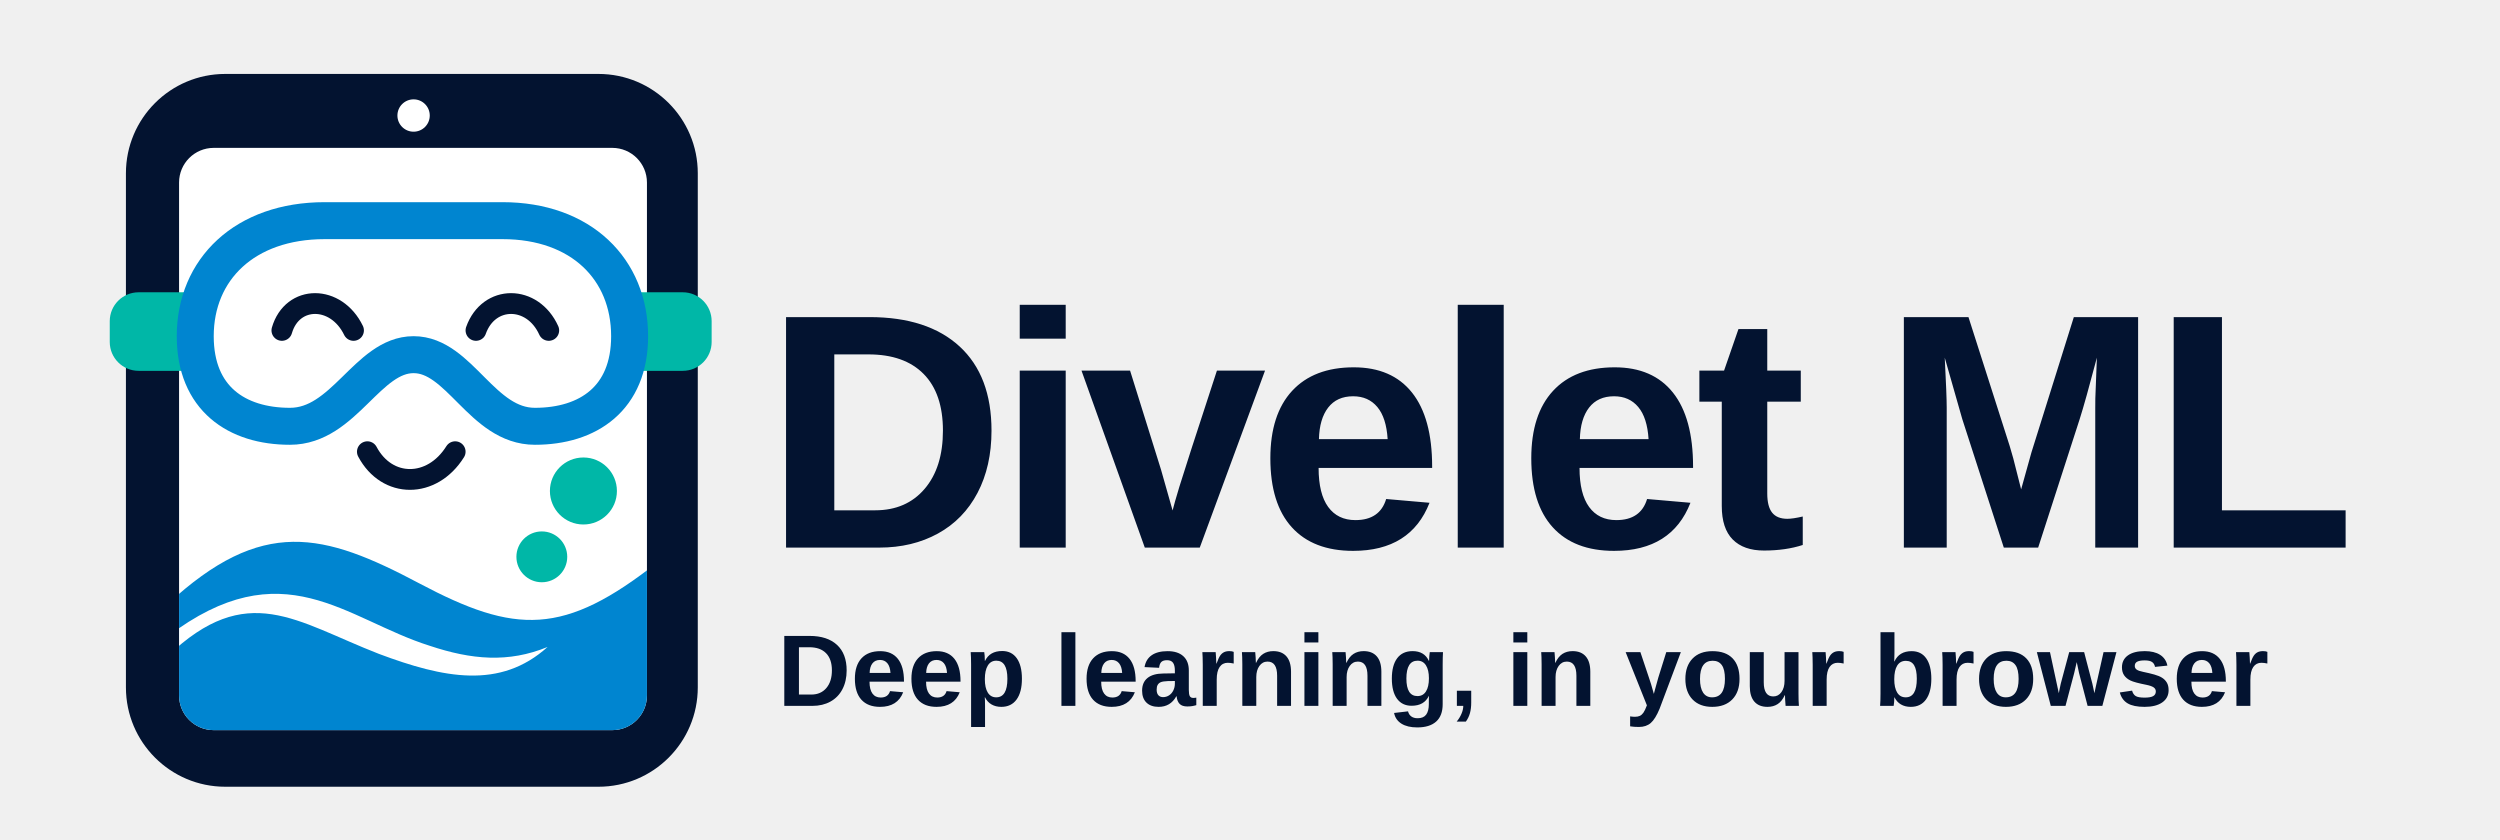
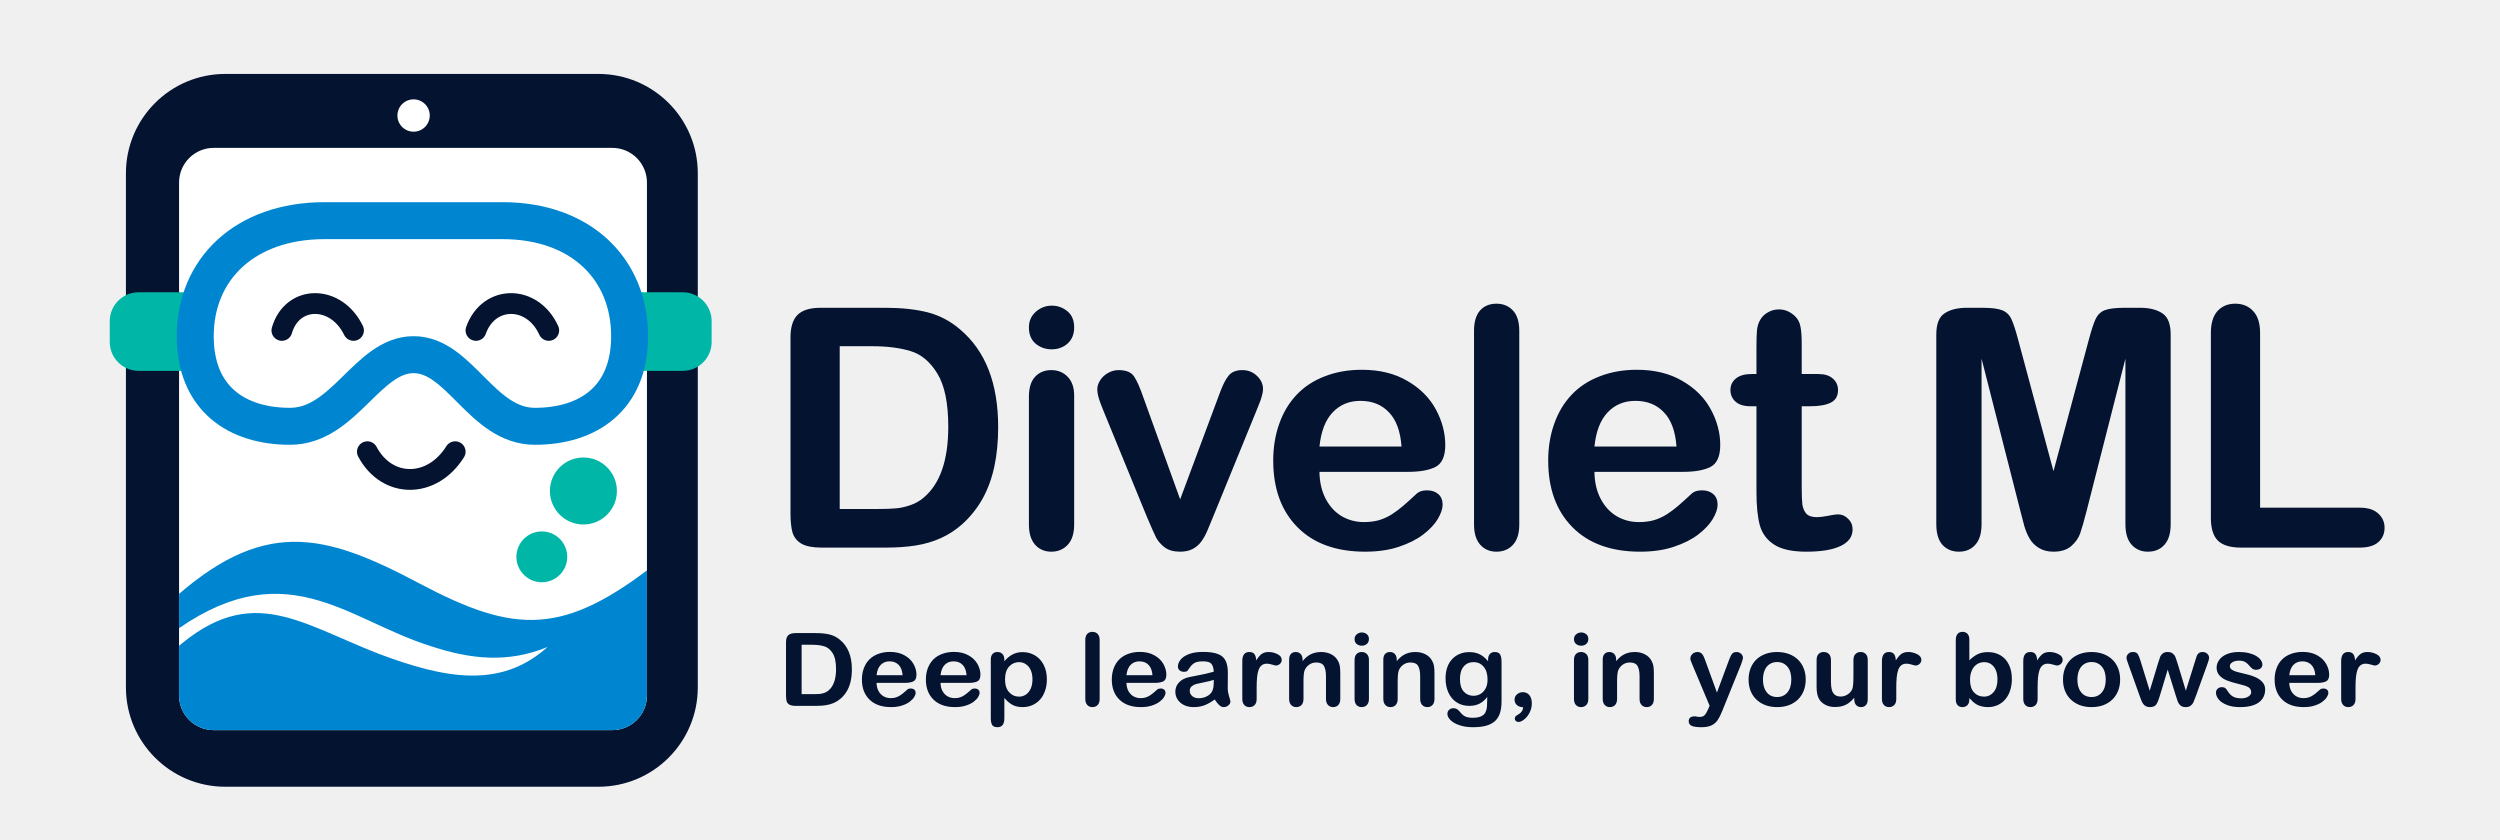
- <svg xmlns="http://www.w3.org/2000/svg" width="2164" height="727" viewBox="0 0 2164 727" role="img" aria-labelledby="title desc">
-   <defs>
+ <svg xmlns="http://www.w3.org/2000/svg" width="2164" height="727" viewBox="0 0 2164 727" role="img" aria-labelledby="title desc" version="1.1" id="svg10">
+   <style id="dark-mode">@media (prefers-color-scheme: dark) {
+   #g10, #rect2 { fill: #e6edf3 }
+   #circle2 { fill: #031330 }
+ }</style>
+   <defs id="defs1">
    <clipPath id="screen">
-       <rect x="155" y="128" width="405" height="504" rx="30" />
+       <rect x="155" y="128" width="405" height="504" rx="30" id="rect1" />
    </clipPath>
  </defs>
  <g id="tablet">
-     <rect x="109" y="64" width="495" height="617" rx="86" fill="#031330" />
-     <circle cx="358" cy="100" r="14" fill="#fff" />
-     <rect x="155" y="128" width="405" height="504" rx="30" fill="#fff" />
-     <g clip-path="url(#screen)">
-       <path d="M145 523 C227 447 280 461 363 505 S488 551 570 486 V642 H145Z" fill="#0085d0" />
-       <path d="M145 551 C245 475 299 536 372 559 C408 571 440 574 474 560 C433 597 384 587 328 566 C256 538 214 502 145 568Z" fill="#fff" />
+     <rect x="109" y="64" width="495" height="617" rx="86" fill="#031330" id="rect2" />
+     <circle cx="358" cy="100" r="14" fill="#fff" id="circle2" />
+     <rect x="155" y="128" width="405" height="504" rx="30" fill="#fff" id="rect3" />
+     <g clip-path="url(#screen)" id="g4">
+       <path d="M145 523 C227 447 280 461 363 505 S488 551 570 486 V642 H145Z" fill="#0085d0" id="path3" />
+       <path d="M145 551 C245 475 299 536 372 559 C408 571 440 574 474 560 C433 597 384 587 328 566 C256 538 214 502 145 568Z" fill="#fff" id="path4" />
    </g>
-     <rect x="95" y="253" width="108" height="68" rx="25" fill="#00b7a7" />
-     <rect x="503" y="253" width="113" height="68" rx="25" fill="#00b7a7" />
-     <path d="M281 191 H435 C503 191 545 233 545 291 C545 345 509 369 463 369 C417 369 398 307 358 307 C318 307 298 369 251 369 C205 369 169 345 169 291 C169 233 212 191 281 191Z" fill="#fff" stroke="#0085d0" stroke-width="32" stroke-linejoin="round" />
-     <g fill="none" stroke="#031330" stroke-width="18" stroke-linecap="round">
-       <path d="M244 286 C253 255 291 255 306 286" />
-       <path d="M412 286 C423 255 461 255 475 286" />
-       <path d="M318 391 C335 423 374 423 394 391" />
+     <rect x="95" y="253" width="108" height="68" rx="25" fill="#00b7a7" id="rect4" />
+     <rect x="503" y="253" width="113" height="68" rx="25" fill="#00b7a7" id="rect5" />
+     <path d="M281 191 H435 C503 191 545 233 545 291 C545 345 509 369 463 369 C417 369 398 307 358 307 C318 307 298 369 251 369 C205 369 169 345 169 291 C169 233 212 191 281 191Z" fill="#fff" stroke="#0085d0" stroke-width="32" stroke-linejoin="round" id="path5" />
+     <g fill="none" stroke="#031330" stroke-width="18" stroke-linecap="round" id="g8">
+       <path d="M244 286 C253 255 291 255 306 286" id="path6" />
+       <path d="M412 286 C423 255 461 255 475 286" id="path7" />
+       <path d="M318 391 C335 423 374 423 394 391" id="path8" />
    </g>
-     <g fill="#00b7a7">
-       <circle cx="505" cy="425" r="29" />
-       <circle cx="469" cy="482" r="22" />
+     <g fill="#00b7a7" id="g9">
+       <circle cx="505" cy="425" r="29" id="circle8" />
+       <circle cx="469" cy="482" r="22" id="circle9" />
    </g>
  </g>
-   <g fill="#031330" font-family="Arial Rounded MT Bold, Nunito, Arial, sans-serif">
-     <text id="wordmark" x="661" y="474" font-size="290" font-weight="900" letter-spacing="-8" textLength="1400" lengthAdjust="spacingAndGlyphs">Divelet ML</text>
-     <text id="tagline" x="673" y="611" font-size="88" font-weight="700" textLength="1388" lengthAdjust="spacingAndGlyphs">Deep learning, in your browser</text>
+   <g fill="#031330" font-family="Arial Rounded MT Bold, Nunito, Arial, sans-serif" id="g10">
+     <path d="m 710.354,266.412 h 55.523 q 21.664,0 37.159,3.965 15.495,3.965 28.12,14.868 32.855,27.754 32.855,84.395 0,18.691 -3.3,34.126 -3.3,15.435 -10.186,27.896 -6.887,12.319 -17.647,22.09 -8.465,7.505 -18.508,12.036 -10.043,4.531 -21.664,6.372 Q 781.229,474 766.739,474 h -55.523 q -11.621,0 -17.504,-3.398 -5.882,-3.54 -7.747,-9.771 -1.722,-6.372 -1.722,-16.426 V 292.184 q 0,-13.594 6.169,-19.683 6.169,-6.089 19.943,-6.089 z m 16.499,33.276 v 140.894 h 32.281 q 10.617,0 16.643,-0.566 6.026,-0.566 12.482,-2.832 6.456,-2.266 11.191,-6.372 21.377,-17.842 21.377,-61.455 0,-30.728 -9.469,-46.02 -9.326,-15.293 -23.099,-19.399 -13.773,-4.248 -33.285,-4.248 z m 202.941,42.622 v 111.724 q 0,11.611 -5.595,17.559 -5.595,5.947 -14.204,5.947 -8.608,0 -14.06,-6.089 -5.308,-6.089 -5.308,-17.417 V 343.443 q 0,-11.47 5.308,-17.275 5.452,-5.806 14.06,-5.806 8.608,0 14.204,5.806 5.595,5.806 5.595,16.143 z m -19.369,-39.932 q -8.178,0 -14.06,-4.956 -5.739,-4.956 -5.739,-14.019 0,-8.213 5.882,-13.452 6.026,-5.381 13.917,-5.381 7.604,0 13.486,4.814 5.882,4.814 5.882,14.019 0,8.921 -5.739,14.019 -5.739,4.956 -13.63,4.956 z m 79.412,42.056 31.707,87.793 34.146,-91.616 q 4.017,-11.045 7.891,-15.576 3.874,-4.673 11.765,-4.673 7.46,0 12.626,4.956 5.309,4.956 5.309,11.47 0,2.549 -1.004,5.947 -0.861,3.398 -2.152,6.372 -1.148,2.974 -2.726,6.797 l -37.59,92.041 q -1.578,3.965 -4.161,10.054 -2.439,6.089 -5.595,10.479 -3.013,4.248 -7.604,6.655 -4.448,2.407 -10.904,2.407 -8.321,0 -13.343,-3.682 -4.878,-3.823 -7.317,-8.213 -2.296,-4.531 -7.891,-17.7 l -37.303,-91.05 q -1.291,-3.398 -2.726,-6.797 -1.291,-3.398 -2.296,-6.938 -0.861,-3.54 -0.861,-6.089 0,-3.965 2.439,-7.788 2.439,-3.965 6.743,-6.372 4.304,-2.549 9.326,-2.549 9.756,0 13.343,5.522 3.73,5.522 8.178,18.55 z m 228.909,64.004 h -76.614 q 0.143,13.169 5.308,23.223 5.309,10.054 13.917,15.151 8.752,5.098 19.225,5.098 7.03,0 12.769,-1.558 5.882,-1.699 11.334,-5.098 5.452,-3.54 10.043,-7.505 4.591,-3.965 11.908,-10.762 3.013,-2.549 8.608,-2.549 6.026,0 9.756,3.257 3.73,3.257 3.73,9.204 0,5.239 -4.161,12.319 -4.161,6.938 -12.625,13.452 -8.321,6.372 -21.09,10.62 -12.626,4.248 -29.125,4.248 -37.733,0 -58.68,-21.24 -20.947,-21.24 -20.947,-57.632 0,-17.134 5.165,-31.719 5.165,-14.727 15.065,-25.205 9.9,-10.479 24.39,-16.001 14.491,-5.664 32.138,-5.664 22.955,0 39.311,9.629 16.499,9.487 24.677,24.639 8.178,15.151 8.178,30.869 0,14.585 -8.465,18.975 -8.465,4.248 -23.816,4.248 z m -76.614,-21.948 h 71.018 q -1.435,-19.824 -10.904,-29.595 -9.326,-9.912 -24.677,-9.912 -14.634,0 -24.103,10.054 -9.326,9.912 -11.334,29.453 z m 133.788,67.544 V 286.378 q 0,-11.611 5.165,-17.559 5.308,-5.947 14.204,-5.947 8.895,0 14.347,5.947 5.452,5.806 5.452,17.559 v 167.656 q 0,11.753 -5.595,17.7 -5.452,5.806 -14.204,5.806 -8.608,0 -14.06,-6.089 -5.308,-6.089 -5.308,-17.417 z m 180.846,-45.596 h -76.614 q 0.143,13.169 5.308,23.223 5.309,10.054 13.917,15.151 8.752,5.098 19.225,5.098 7.03,0 12.769,-1.558 5.882,-1.699 11.334,-5.098 5.452,-3.54 10.043,-7.505 4.591,-3.965 11.908,-10.762 3.013,-2.549 8.608,-2.549 6.026,0 9.756,3.257 3.73,3.257 3.73,9.204 0,5.239 -4.161,12.319 -4.161,6.938 -12.625,13.452 -8.321,6.372 -21.09,10.62 -12.626,4.248 -29.125,4.248 -37.733,0 -58.68,-21.24 -20.947,-21.24 -20.947,-57.632 0,-17.134 5.165,-31.719 5.165,-14.727 15.065,-25.205 9.9,-10.479 24.39,-16.001 14.491,-5.664 32.138,-5.664 22.955,0 39.311,9.629 16.499,9.487 24.677,24.639 8.178,15.151 8.178,30.869 0,14.585 -8.465,18.975 -8.465,4.248 -23.816,4.248 z m -76.614,-21.948 h 71.018 q -1.435,-19.824 -10.904,-29.595 -9.326,-9.912 -24.677,-9.912 -14.634,0 -24.103,10.054 -9.326,9.912 -11.334,29.453 z m 135.94,-62.729 h 4.304 V 300.538 q 0,-9.346 0.43,-14.585 0.574,-5.381 2.869,-9.204 2.296,-3.965 6.6,-6.372 4.304,-2.549 9.613,-2.549 7.461,0 13.486,5.522 4.017,3.682 5.021,9.062 1.148,5.239 1.148,15.01 v 26.338 h 14.347 q 8.321,0 12.626,3.965 4.448,3.823 4.448,9.912 0,7.788 -6.313,10.903 -6.169,3.115 -17.79,3.115 h -7.317 v 71.084 q 0,9.062 0.574,14.019 0.717,4.814 3.443,7.93 2.869,2.974 9.182,2.974 3.443,0 9.326,-1.133 5.882,-1.274 9.182,-1.274 4.735,0 8.465,3.823 3.874,3.682 3.874,9.204 0,9.346 -10.33,14.302 -10.33,4.956 -29.699,4.956 -18.364,0 -27.833,-6.089 -9.469,-6.089 -12.482,-16.851 -2.869,-10.762 -2.869,-28.745 v -74.199 h -5.165 q -8.465,0 -12.912,-3.965 -4.448,-3.965 -4.448,-10.054 0,-6.089 4.591,-9.912 4.734,-3.965 13.63,-3.965 z m 232.855,118.945 -33.716,-132.256 v 143.301 q 0,11.895 -5.452,17.842 -5.308,5.947 -14.204,5.947 -8.608,0 -14.06,-5.806 -5.452,-5.947 -5.452,-17.983 V 289.493 q 0,-13.594 7.174,-18.267 7.174,-4.814 19.369,-4.814 h 13.199 q 11.908,0 17.217,2.124 5.452,2.124 8.034,7.646 2.583,5.522 5.882,17.983 l 30.559,113.706 30.559,-113.706 q 3.3,-12.461 5.882,-17.983 2.583,-5.522 7.891,-7.646 5.452,-2.124 17.36,-2.124 h 13.199 q 12.195,0 19.369,4.814 7.173,4.673 7.173,18.267 v 164.258 q 0,11.895 -5.452,17.842 -5.308,5.947 -14.347,5.947 -8.465,0 -13.917,-5.947 -5.452,-5.947 -5.452,-17.842 V 310.45 l -33.716,132.256 q -3.3,12.886 -5.452,18.975 -2.009,5.947 -7.604,10.903 -5.595,4.956 -15.495,4.956 -7.46,0 -12.626,-3.257 -5.165,-3.115 -8.034,-8.071 -2.869,-4.956 -4.591,-10.903 -1.578,-6.089 -3.3,-12.603 z m 207.389,-154.346 v 151.089 h 86.37 q 10.33,0 15.782,4.956 5.595,4.956 5.595,12.461 0,7.646 -5.452,12.461 Q 2053.18,474 2042.707,474 h -102.869 q -13.917,0 -20.086,-6.089 -6.026,-6.089 -6.026,-19.683 V 288.36 q 0,-12.744 5.739,-19.116 5.882,-6.372 15.351,-6.372 9.613,0 15.495,6.372 6.026,6.23 6.026,19.116 z" id="wordmark" style="font-weight:900;font-size:290px;letter-spacing:-8" aria-label="Divelet ML" />
+     <path d="m 688.651,548.008 h 17.608 q 6.87,0 11.784,1.203 4.914,1.203 8.918,4.512 10.419,8.422 10.419,25.609 0,5.672 -1.046,10.355 -1.046,4.684 -3.23,8.465 -2.184,3.738 -5.596,6.703 -2.684,2.277 -5.869,3.652 -3.185,1.375 -6.87,1.934 Q 711.127,611 706.532,611 h -17.608 q -3.685,0 -5.551,-1.031 -1.865,-1.074 -2.457,-2.965 -0.546,-1.934 -0.546,-4.984 v -46.191 q 0,-4.125 1.956,-5.973 1.956,-1.848 6.324,-1.848 z m 5.232,10.098 v 42.754 h 10.237 q 3.367,0 5.278,-0.172 1.911,-0.172 3.958,-0.859 2.047,-0.688 3.549,-1.934 6.779,-5.414 6.779,-18.648 0,-9.324 -3.003,-13.965 -2.957,-4.641 -7.325,-5.887 -4.368,-1.289 -10.555,-1.289 z m 89.176,33 h -24.296 q 0.045,3.996 1.683,7.047 1.683,3.051 4.413,4.598 2.775,1.547 6.097,1.547 2.229,0 4.049,-0.473 1.865,-0.516 3.594,-1.547 1.729,-1.074 3.185,-2.277 1.456,-1.203 3.776,-3.266 0.955,-0.773 2.73,-0.773 1.911,0 3.094,0.988 1.183,0.988 1.183,2.793 0,1.59 -1.319,3.738 -1.319,2.105 -4.004,4.082 -2.639,1.934 -6.688,3.223 -4.004,1.289 -9.236,1.289 -11.966,0 -18.609,-6.445 -6.643,-6.445 -6.643,-17.488 0,-5.199 1.638,-9.625 1.638,-4.469 4.777,-7.648 3.139,-3.18 7.735,-4.855 4.595,-1.719 10.191,-1.719 7.28,0 12.466,2.922 5.232,2.879 7.826,7.477 2.593,4.598 2.593,9.367 0,4.426 -2.684,5.758 -2.684,1.289 -7.553,1.289 z m -24.296,-6.66 h 22.521 q -0.455,-6.016 -3.458,-8.98 -2.957,-3.008 -7.826,-3.008 -4.641,0 -7.644,3.051 -2.957,3.008 -3.594,8.938 z m 79.667,6.66 h -24.296 q 0.045,3.996 1.683,7.047 1.683,3.051 4.413,4.598 2.775,1.547 6.097,1.547 2.229,0 4.049,-0.473 1.865,-0.516 3.594,-1.547 1.729,-1.074 3.185,-2.277 1.456,-1.203 3.776,-3.266 0.955,-0.773 2.73,-0.773 1.911,0 3.094,0.988 1.183,0.988 1.183,2.793 0,1.59 -1.319,3.738 -1.319,2.105 -4.004,4.082 -2.639,1.934 -6.688,3.223 -4.004,1.289 -9.236,1.289 -11.966,0 -18.609,-6.445 -6.643,-6.445 -6.643,-17.488 0,-5.199 1.638,-9.625 1.638,-4.469 4.777,-7.648 3.139,-3.18 7.735,-4.855 4.595,-1.719 10.191,-1.719 7.28,0 12.466,2.922 5.232,2.879 7.826,7.477 2.593,4.598 2.593,9.367 0,4.426 -2.684,5.758 -2.684,1.289 -7.553,1.289 z m -24.296,-6.66 h 22.521 q -0.455,-6.016 -3.458,-8.98 -2.957,-3.008 -7.826,-3.008 -4.641,0 -7.644,3.051 -2.957,3.008 -3.594,8.938 z m 55.234,-13.492 v 1.418 q 3.503,-4.082 7.28,-5.973 3.776,-1.934 8.554,-1.934 5.733,0 10.555,2.793 4.823,2.793 7.598,8.164 2.821,5.371 2.821,12.719 0,5.414 -1.638,9.969 -1.592,4.512 -4.413,7.605 -2.821,3.051 -6.688,4.727 -3.822,1.633 -8.235,1.633 -5.323,0 -8.963,-2.02 -3.594,-2.02 -6.87,-5.93 v 17.617 q 0,7.734 -5.96,7.734 -3.503,0 -4.641,-2.02 -1.137,-1.977 -1.137,-5.801 v -50.617 q 0,-3.352 1.547,-4.984 1.547,-1.676 4.231,-1.676 2.639,0 4.277,1.719 1.683,1.676 1.683,4.855 z m 24.341,17.059 q 0,-4.641 -1.501,-7.949 -1.501,-3.352 -4.186,-5.113 -2.639,-1.805 -5.869,-1.805 -5.141,0 -8.69,3.824 -3.503,3.824 -3.503,11.258 0,7.004 3.503,10.914 3.503,3.867 8.69,3.867 3.094,0 5.733,-1.676 2.639,-1.719 4.231,-5.113 1.592,-3.395 1.592,-8.207 z m 45.725,16.93 V 554.066 q 0,-3.523 1.638,-5.328 1.683,-1.805 4.504,-1.805 2.821,0 4.55,1.805 1.729,1.762 1.729,5.328 v 50.875 q 0,3.566 -1.774,5.371 -1.729,1.762 -4.504,1.762 -2.73,0 -4.459,-1.848 -1.683,-1.848 -1.683,-5.285 z m 59.921,-13.836 h -24.296 q 0.045,3.996 1.683,7.047 1.683,3.051 4.413,4.598 2.775,1.547 6.097,1.547 2.229,0 4.049,-0.473 1.865,-0.516 3.594,-1.547 1.729,-1.074 3.185,-2.277 1.456,-1.203 3.776,-3.266 0.955,-0.773 2.73,-0.773 1.911,0 3.094,0.988 1.183,0.988 1.183,2.793 0,1.59 -1.319,3.738 -1.319,2.105 -4.004,4.082 -2.639,1.934 -6.688,3.223 -4.004,1.289 -9.236,1.289 -11.966,0 -18.609,-6.445 -6.643,-6.445 -6.643,-17.488 0,-5.199 1.638,-9.625 1.638,-4.469 4.777,-7.648 3.139,-3.18 7.735,-4.855 4.595,-1.719 10.191,-1.719 7.28,0 12.466,2.922 5.232,2.879 7.826,7.477 2.593,4.598 2.593,9.367 0,4.426 -2.684,5.758 -2.684,1.289 -7.553,1.289 z m -24.296,-6.66 H 997.581 q -0.455,-6.016 -3.458,-8.98 -2.957,-3.008 -7.826,-3.008 -4.641,0 -7.644,3.051 -2.957,3.008 -3.594,8.938 z m 76.391,21.012 q -4.504,3.309 -8.736,4.984 -4.186,1.633 -9.418,1.633 -4.777,0 -8.417,-1.762 -3.594,-1.805 -5.551,-4.855 -1.956,-3.051 -1.956,-6.617 0,-4.812 3.23,-8.207 3.23,-3.395 8.872,-4.555 1.183,-0.258 5.869,-1.16 4.686,-0.902 8.008,-1.633 3.367,-0.773 7.28,-1.848 -0.228,-4.641 -2.002,-6.789 -1.729,-2.191 -7.234,-2.191 -4.732,0 -7.143,1.246 -2.366,1.246 -4.095,3.738 -1.683,2.492 -2.411,3.309 -0.682,0.773 -3.003,0.773 -2.093,0 -3.64,-1.246 -1.501,-1.289 -1.501,-3.266 0,-3.094 2.32,-6.016 2.32,-2.922 7.234,-4.812 4.914,-1.891 12.239,-1.891 8.19,0 12.876,1.848 4.686,1.805 6.597,5.758 1.956,3.953 1.956,10.484 0,4.125 -0.046,7.004 0,2.879 -0.045,6.402 0,3.309 1.137,6.918 1.183,3.566 1.183,4.598 0,1.805 -1.82,3.309 -1.774,1.461 -4.049,1.461 -1.911,0 -3.776,-1.676 -1.865,-1.719 -3.958,-4.941 z m -0.819,-16.973 q -2.73,0.945 -7.962,2.02 -5.187,1.031 -7.189,1.547 -2.002,0.473 -3.822,1.934 -1.82,1.418 -1.82,3.996 0,2.664 2.138,4.555 2.138,1.848 5.596,1.848 3.685,0 6.779,-1.504 3.139,-1.547 4.595,-3.953 1.683,-2.664 1.683,-8.766 z m 37.126,6.66 v 9.797 q 0,3.566 -1.774,5.371 -1.774,1.762 -4.504,1.762 -2.684,0 -4.413,-1.805 -1.729,-1.805 -1.729,-5.328 v -32.656 q 0,-7.906 6.051,-7.906 3.094,0 4.459,1.848 1.365,1.848 1.501,5.457 2.229,-3.609 4.55,-5.457 2.366,-1.848 6.279,-1.848 3.913,0 7.598,1.848 3.685,1.848 3.685,4.898 0,2.148 -1.592,3.566 -1.547,1.375 -3.367,1.375 -0.682,0 -3.321,-0.773 -2.593,-0.816 -4.595,-0.816 -2.73,0 -4.459,1.375 -1.729,1.332 -2.684,3.996 -0.956,2.664 -1.319,6.359 -0.364,3.652 -0.364,8.938 z m 39.765,-24.277 v 1.418 q 3.276,-4.082 7.143,-5.973 3.913,-1.934 8.963,-1.934 4.914,0 8.781,2.02 3.867,2.02 5.778,5.715 1.228,2.148 1.592,4.641 0.364,2.492 0.364,6.359 v 21.828 q 0,3.523 -1.729,5.328 -1.683,1.805 -4.413,1.805 -2.775,0 -4.504,-1.848 -1.729,-1.848 -1.729,-5.285 v -19.551 q 0,-5.801 -1.729,-8.852 -1.683,-3.094 -6.779,-3.094 -3.321,0 -6.051,1.891 -2.73,1.848 -4.004,5.113 -0.91,2.621 -0.91,9.797 v 14.695 q 0,3.566 -1.774,5.371 -1.729,1.762 -4.504,1.762 -2.684,0 -4.413,-1.848 -1.729,-1.848 -1.729,-5.285 v -33.902 q 0,-3.352 1.547,-4.984 1.547,-1.676 4.231,-1.676 1.638,0 2.957,0.73 1.319,0.73 2.093,2.191 0.819,1.461 0.819,3.566 z m 57.418,0.172 v 33.902 q 0,3.523 -1.774,5.328 -1.774,1.805 -4.504,1.805 -2.73,0 -4.459,-1.848 -1.683,-1.848 -1.683,-5.285 v -33.559 q 0,-3.48 1.683,-5.242 1.729,-1.762 4.459,-1.762 2.73,0 4.504,1.762 1.774,1.762 1.774,4.898 z m -6.142,-12.117 q -2.593,0 -4.459,-1.504 -1.82,-1.504 -1.82,-4.254 0,-2.492 1.865,-4.082 1.911,-1.633 4.413,-1.633 2.411,0 4.277,1.461 1.865,1.461 1.865,4.254 0,2.707 -1.82,4.254 -1.82,1.504 -4.322,1.504 z m 30.256,11.945 v 1.418 q 3.276,-4.082 7.143,-5.973 3.913,-1.934 8.963,-1.934 4.914,0 8.781,2.02 3.867,2.02 5.778,5.715 1.228,2.148 1.592,4.641 0.364,2.492 0.364,6.359 v 21.828 q 0,3.523 -1.729,5.328 -1.683,1.805 -4.413,1.805 -2.775,0 -4.504,-1.848 -1.729,-1.848 -1.729,-5.285 v -19.551 q 0,-5.801 -1.729,-8.852 -1.683,-3.094 -6.779,-3.094 -3.321,0 -6.051,1.891 -2.73,1.848 -4.004,5.113 -0.91,2.621 -0.91,9.797 v 14.695 q 0,3.566 -1.774,5.371 -1.729,1.762 -4.504,1.762 -2.684,0 -4.413,-1.848 -1.729,-1.848 -1.729,-5.285 v -33.902 q 0,-3.352 1.547,-4.984 1.547,-1.676 4.231,-1.676 1.638,0 2.957,0.73 1.319,0.73 2.093,2.191 0.819,1.461 0.819,3.566 z m 90.677,2.105 v 34.074 q 0,5.844 -1.319,10.055 -1.319,4.211 -4.231,6.961 -2.912,2.75 -7.644,4.082 -4.686,1.332 -11.693,1.332 -6.415,0 -11.465,-1.719 -5.05,-1.676 -7.78,-4.383 -2.73,-2.664 -2.73,-5.5 0,-2.148 1.547,-3.523 1.547,-1.332 3.731,-1.332 2.73,0 4.777,2.277 1.001,1.16 2.047,2.32 1.092,1.203 2.366,2.02 1.319,0.859 3.139,1.246 1.82,0.43 4.186,0.43 4.823,0 7.462,-1.289 2.684,-1.246 3.731,-3.523 1.092,-2.277 1.274,-4.898 0.182,-2.578 0.273,-8.336 -2.866,3.781 -6.643,5.758 -3.731,1.977 -8.918,1.977 -6.233,0 -10.919,-3.008 -4.641,-3.008 -7.143,-8.422 -2.502,-5.414 -2.502,-12.504 0,-5.285 1.501,-9.539 1.547,-4.254 4.368,-7.176 2.821,-2.922 6.506,-4.383 3.685,-1.504 8.099,-1.504 5.278,0 9.145,1.934 3.867,1.891 7.189,5.973 v -1.59 q 0,-3.051 1.592,-4.727 1.592,-1.676 4.095,-1.676 3.594,0 4.777,2.234 1.183,2.191 1.183,6.359 z m -35.989,14.867 q 0,7.133 3.276,10.785 3.321,3.652 8.554,3.652 3.094,0 5.824,-1.547 2.775,-1.59 4.504,-4.727 1.729,-3.18 1.729,-7.691 0,-7.176 -3.367,-11.172 -3.321,-3.996 -8.781,-3.996 -5.323,0 -8.554,3.824 -3.185,3.824 -3.185,10.871 z m 54.643,24.32 q -3.003,0 -5.187,-1.719 -2.184,-1.762 -2.184,-4.898 0,-2.707 2.138,-4.555 2.138,-1.848 5.05,-1.848 2.184,0 3.958,1.117 1.774,1.117 2.775,3.309 1.001,2.148 1.001,5.328 0,4.254 -1.911,7.949 -1.911,3.738 -4.686,5.887 -2.73,2.191 -4.959,2.191 -1.411,0 -2.32,-0.902 -0.865,-0.859 -0.865,-2.02 0,-1.762 1.865,-2.836 5.323,-2.793 5.323,-7.004 z m 56.463,-41.121 v 33.902 q 0,3.523 -1.774,5.328 -1.774,1.805 -4.504,1.805 -2.73,0 -4.459,-1.848 -1.683,-1.848 -1.683,-5.285 v -33.559 q 0,-3.48 1.683,-5.242 1.729,-1.762 4.459,-1.762 2.73,0 4.504,1.762 1.774,1.762 1.774,4.898 z m -6.142,-12.117 q -2.593,0 -4.459,-1.504 -1.82,-1.504 -1.82,-4.254 0,-2.492 1.865,-4.082 1.911,-1.633 4.413,-1.633 2.411,0 4.277,1.461 1.865,1.461 1.865,4.254 0,2.707 -1.82,4.254 -1.82,1.504 -4.322,1.504 z m 30.256,11.945 v 1.418 q 3.276,-4.082 7.143,-5.973 3.913,-1.934 8.963,-1.934 4.914,0 8.781,2.02 3.867,2.02 5.778,5.715 1.228,2.148 1.592,4.641 0.364,2.492 0.364,6.359 v 21.828 q 0,3.523 -1.729,5.328 -1.683,1.805 -4.413,1.805 -2.775,0 -4.504,-1.848 -1.729,-1.848 -1.729,-5.285 v -19.551 q 0,-5.801 -1.729,-8.852 -1.683,-3.094 -6.779,-3.094 -3.321,0 -6.051,1.891 -2.73,1.848 -4.004,5.113 -0.91,2.621 -0.91,9.797 v 14.695 q 0,3.566 -1.774,5.371 -1.729,1.762 -4.504,1.762 -2.684,0 -4.413,-1.848 -1.729,-1.848 -1.729,-5.285 v -33.902 q 0,-3.352 1.547,-4.984 1.547,-1.676 4.231,-1.676 1.638,0 2.957,0.73 1.319,0.73 2.093,2.191 0.819,1.461 0.819,3.566 z m 79.758,42.668 1.137,-2.621 -15.287,-36.352 q -1.41,-3.137 -1.41,-4.555 0,-1.504 0.819,-2.793 0.819,-1.289 2.229,-2.062 1.456,-0.773 3.003,-0.773 2.684,0 4.049,1.633 1.365,1.59 2.411,4.598 l 10.51,28.875 9.964,-26.855 q 1.183,-3.266 2.138,-5.113 0.956,-1.848 2.002,-2.492 1.092,-0.645 3.048,-0.645 1.41,0 2.684,0.73 1.319,0.688 2.002,1.891 0.728,1.203 0.728,2.535 -0.182,0.816 -0.592,2.32 -0.409,1.504 -1.001,3.051 l -16.197,40.047 q -2.093,5.285 -4.095,8.293 -2.002,3.008 -5.323,4.598 -3.276,1.633 -8.872,1.633 -5.46,0 -8.19,-1.117 -2.73,-1.117 -2.73,-4.082 0,-2.02 1.274,-3.137 1.319,-1.074 3.867,-1.074 1.001,0 1.956,0.258 1.183,0.258 2.047,0.258 2.138,0 3.367,-0.602 1.228,-0.602 2.184,-2.105 1.001,-1.461 2.275,-4.34 z m 84.307,-25.309 q 0,5.242 -1.729,9.668 -1.729,4.426 -5.005,7.605 -3.276,3.18 -7.826,4.898 -4.55,1.676 -10.237,1.676 -5.642,0 -10.146,-1.719 -4.504,-1.719 -7.826,-4.898 -3.276,-3.223 -5.005,-7.562 -1.683,-4.383 -1.683,-9.668 0,-5.328 1.729,-9.754 1.729,-4.426 4.959,-7.563 3.23,-3.137 7.826,-4.812 4.595,-1.719 10.146,-1.719 5.642,0 10.237,1.719 4.595,1.719 7.871,4.898 3.276,3.18 4.959,7.562 1.729,4.383 1.729,9.668 z m -12.466,0 q 0,-7.176 -3.367,-11.172 -3.321,-3.996 -8.963,-3.996 -3.64,0 -6.415,1.805 -2.775,1.762 -4.277,5.242 -1.502,3.48 -1.502,8.121 0,4.598 1.456,8.035 1.501,3.438 4.231,5.285 2.775,1.805 6.506,1.805 5.642,0 8.963,-3.996 3.367,-4.039 3.367,-11.129 z m 54.506,17.23 v -1.504 q -2.229,2.664 -4.686,4.469 -2.457,1.805 -5.369,2.664 -2.912,0.902 -6.643,0.902 -4.504,0 -8.099,-1.762 -3.549,-1.762 -5.505,-4.855 -2.32,-3.738 -2.32,-10.742 v -23.246 q 0,-3.523 1.683,-5.242 1.683,-1.762 4.459,-1.762 2.821,0 4.55,1.762 1.729,1.762 1.729,5.242 v 18.777 q 0,4.082 0.728,6.875 0.728,2.75 2.593,4.34 1.911,1.547 5.141,1.547 3.139,0 5.915,-1.762 2.775,-1.762 4.049,-4.598 1.046,-2.492 1.046,-10.914 v -14.266 q 0,-3.48 1.729,-5.242 1.729,-1.762 4.504,-1.762 2.775,0 4.459,1.762 1.683,1.719 1.683,5.242 v 33.988 q 0,3.352 -1.638,5.027 -1.592,1.676 -4.14,1.676 -2.548,0 -4.231,-1.719 -1.638,-1.762 -1.638,-4.898 z m 36.353,-10.312 v 9.797 q 0,3.566 -1.774,5.371 -1.774,1.762 -4.504,1.762 -2.684,0 -4.413,-1.805 -1.729,-1.805 -1.729,-5.328 v -32.656 q 0,-7.906 6.051,-7.906 3.094,0 4.459,1.848 1.365,1.848 1.501,5.457 2.229,-3.609 4.55,-5.457 2.366,-1.848 6.279,-1.848 3.913,0 7.598,1.848 3.685,1.848 3.685,4.898 0,2.148 -1.592,3.566 -1.547,1.375 -3.367,1.375 -0.682,0 -3.321,-0.773 -2.593,-0.816 -4.595,-0.816 -2.73,0 -4.459,1.375 -1.729,1.332 -2.684,3.996 -0.956,2.664 -1.319,6.359 -0.364,3.652 -0.364,8.938 z m 63.242,-41.508 v 17.918 q 3.503,-3.438 7.143,-5.242 3.64,-1.848 9.008,-1.848 6.188,0 10.829,2.793 4.686,2.75 7.234,8.035 2.593,5.242 2.593,12.461 0,5.328 -1.456,9.797 -1.41,4.426 -4.14,7.691 -2.73,3.266 -6.643,5.07 -3.867,1.762 -8.554,1.762 -2.866,0 -5.414,-0.645 -2.502,-0.645 -4.277,-1.676 -1.774,-1.074 -3.048,-2.191 -1.228,-1.117 -3.276,-3.352 v 1.16 q 0,3.309 -1.683,5.027 -1.683,1.676 -4.277,1.676 -2.639,0 -4.231,-1.676 -1.547,-1.719 -1.547,-5.027 v -51.219 q 0,-3.566 1.501,-5.371 1.547,-1.848 4.277,-1.848 2.866,0 4.413,1.762 1.547,1.719 1.547,4.941 z m 0.592,34.848 q 0,7.004 3.367,10.785 3.412,3.738 8.918,3.738 4.686,0 8.053,-3.824 3.412,-3.867 3.412,-11.043 0,-4.641 -1.41,-7.992 -1.41,-3.352 -4.004,-5.156 -2.593,-1.848 -6.051,-1.848 -3.549,0 -6.324,1.848 -2.775,1.805 -4.368,5.285 -1.592,3.438 -1.592,8.207 z m 58.51,6.66 v 9.797 q 0,3.566 -1.774,5.371 -1.774,1.762 -4.504,1.762 -2.684,0 -4.413,-1.805 -1.729,-1.805 -1.729,-5.328 v -32.656 q 0,-7.906 6.051,-7.906 3.094,0 4.459,1.848 1.365,1.848 1.501,5.457 2.229,-3.609 4.55,-5.457 2.366,-1.848 6.279,-1.848 3.913,0 7.598,1.848 3.685,1.848 3.685,4.898 0,2.148 -1.592,3.566 -1.547,1.375 -3.367,1.375 -0.682,0 -3.321,-0.773 -2.593,-0.816 -4.595,-0.816 -2.73,0 -4.459,1.375 -1.729,1.332 -2.684,3.996 -0.956,2.664 -1.319,6.359 -0.364,3.652 -0.364,8.938 z m 71.431,-6.918 q 0,5.242 -1.729,9.668 -1.729,4.426 -5.005,7.605 -3.276,3.18 -7.826,4.898 -4.55,1.676 -10.237,1.676 -5.642,0 -10.146,-1.719 -4.504,-1.719 -7.826,-4.898 -3.276,-3.223 -5.005,-7.562 -1.683,-4.383 -1.683,-9.668 0,-5.328 1.729,-9.754 1.729,-4.426 4.959,-7.563 3.23,-3.137 7.826,-4.812 4.595,-1.719 10.146,-1.719 5.642,0 10.237,1.719 4.595,1.719 7.871,4.898 3.276,3.18 4.959,7.562 1.729,4.383 1.729,9.668 z m -12.466,0 q 0,-7.176 -3.367,-11.172 -3.321,-3.996 -8.963,-3.996 -3.64,0 -6.415,1.805 -2.775,1.762 -4.277,5.242 -1.501,3.48 -1.501,8.121 0,4.598 1.456,8.035 1.501,3.438 4.231,5.285 2.775,1.805 6.506,1.805 5.642,0 8.963,-3.996 3.367,-4.039 3.367,-11.129 z m 29.983,-16.543 8.099,26.211 7.371,-24.363 q 1.183,-3.824 1.729,-5.199 0.591,-1.418 2.138,-2.664 1.592,-1.289 4.322,-1.289 2.775,0 4.322,1.289 1.593,1.246 2.229,2.75 0.637,1.461 1.774,5.113 l 7.371,24.363 8.19,-26.211 q 0.819,-2.836 1.319,-4.082 0.5,-1.289 1.683,-2.234 1.183,-0.988 3.412,-0.988 2.229,0 3.867,1.461 1.638,1.461 1.638,3.438 0,1.805 -1.41,5.457 l -10.146,28.102 q -1.319,3.566 -2.047,5.156 -0.728,1.59 -2.32,2.836 -1.547,1.246 -4.277,1.246 -2.821,0 -4.459,-1.332 -1.592,-1.332 -2.366,-3.266 -0.773,-1.934 -1.683,-5.027 l -7.098,-22.859 -6.87,22.859 q -1.365,4.77 -2.957,7.219 -1.592,2.406 -5.596,2.406 -2.047,0 -3.503,-0.773 -1.41,-0.73 -2.366,-2.105 -0.955,-1.418 -1.683,-3.309 -0.728,-1.934 -1.137,-3.051 l -10.055,-28.102 q -1.501,-3.953 -1.501,-5.457 0,-1.891 1.592,-3.395 1.593,-1.504 3.913,-1.504 3.094,0 4.186,1.676 1.092,1.633 2.32,5.629 z m 108.012,25.051 q 0,4.855 -2.502,8.336 -2.502,3.438 -7.416,5.242 -4.868,1.762 -11.875,1.762 -6.688,0 -11.465,-1.934 -4.777,-1.934 -7.052,-4.812 -2.275,-2.922 -2.275,-5.844 0,-1.934 1.456,-3.309 1.456,-1.375 3.685,-1.375 1.956,0 3.003,0.902 1.046,0.902 2.002,2.535 1.911,3.137 4.55,4.684 2.684,1.547 7.28,1.547 3.731,0 6.097,-1.547 2.411,-1.59 2.411,-3.609 0,-3.094 -2.502,-4.512 -2.457,-1.418 -8.144,-2.707 -6.415,-1.504 -10.464,-3.137 -4.004,-1.676 -6.415,-4.383 -2.411,-2.707 -2.411,-6.66 0,-3.523 2.229,-6.66 2.229,-3.137 6.552,-4.984 4.368,-1.891 10.51,-1.891 4.823,0 8.645,0.945 3.867,0.945 6.415,2.535 2.593,1.59 3.913,3.523 1.365,1.934 1.365,3.781 0,2.02 -1.456,3.309 -1.41,1.289 -4.049,1.289 -1.911,0 -3.276,-1.031 -1.319,-1.031 -3.048,-3.094 -1.41,-1.719 -3.321,-2.75 -1.911,-1.031 -5.187,-1.031 -3.367,0 -5.596,1.375 -2.229,1.332 -2.229,3.352 0,1.848 1.638,3.051 1.638,1.16 4.413,1.934 2.775,0.773 7.644,1.891 5.778,1.332 9.418,3.18 3.685,1.848 5.551,4.383 1.911,2.492 1.911,5.715 z m 45.179,-5.629 h -24.296 q 0.046,3.996 1.683,7.047 1.683,3.051 4.413,4.598 2.775,1.547 6.097,1.547 2.229,0 4.049,-0.473 1.865,-0.516 3.594,-1.547 1.729,-1.074 3.185,-2.277 1.456,-1.203 3.776,-3.266 0.956,-0.773 2.73,-0.773 1.911,0 3.094,0.988 1.183,0.988 1.183,2.793 0,1.59 -1.319,3.738 -1.319,2.105 -4.004,4.082 -2.639,1.934 -6.688,3.223 -4.004,1.289 -9.236,1.289 -11.966,0 -18.609,-6.445 -6.643,-6.445 -6.643,-17.488 0,-5.199 1.638,-9.625 1.638,-4.469 4.777,-7.648 3.139,-3.18 7.735,-4.855 4.595,-1.719 10.191,-1.719 7.28,0 12.466,2.922 5.232,2.879 7.826,7.477 2.593,4.598 2.593,9.367 0,4.426 -2.684,5.758 -2.684,1.289 -7.553,1.289 z m -24.296,-6.66 h 22.521 q -0.455,-6.016 -3.458,-8.98 -2.957,-3.008 -7.826,-3.008 -4.641,0 -7.644,3.051 -2.957,3.008 -3.594,8.938 z m 57.327,10.699 v 9.797 q 0,3.566 -1.774,5.371 -1.774,1.762 -4.504,1.762 -2.684,0 -4.413,-1.805 -1.729,-1.805 -1.729,-5.328 v -32.656 q 0,-7.906 6.051,-7.906 3.094,0 4.459,1.848 1.365,1.848 1.501,5.457 2.229,-3.609 4.55,-5.457 2.366,-1.848 6.279,-1.848 3.913,0 7.598,1.848 3.685,1.848 3.685,4.898 0,2.148 -1.592,3.566 -1.547,1.375 -3.367,1.375 -0.682,0 -3.321,-0.773 -2.593,-0.816 -4.595,-0.816 -2.73,0 -4.459,1.375 -1.729,1.332 -2.684,3.996 -0.956,2.664 -1.319,6.359 -0.364,3.652 -0.364,8.938 z" id="tagline" style="font-weight:700;font-size:88px" aria-label="Deep learning, in your browser" />
  </g>
</svg>
